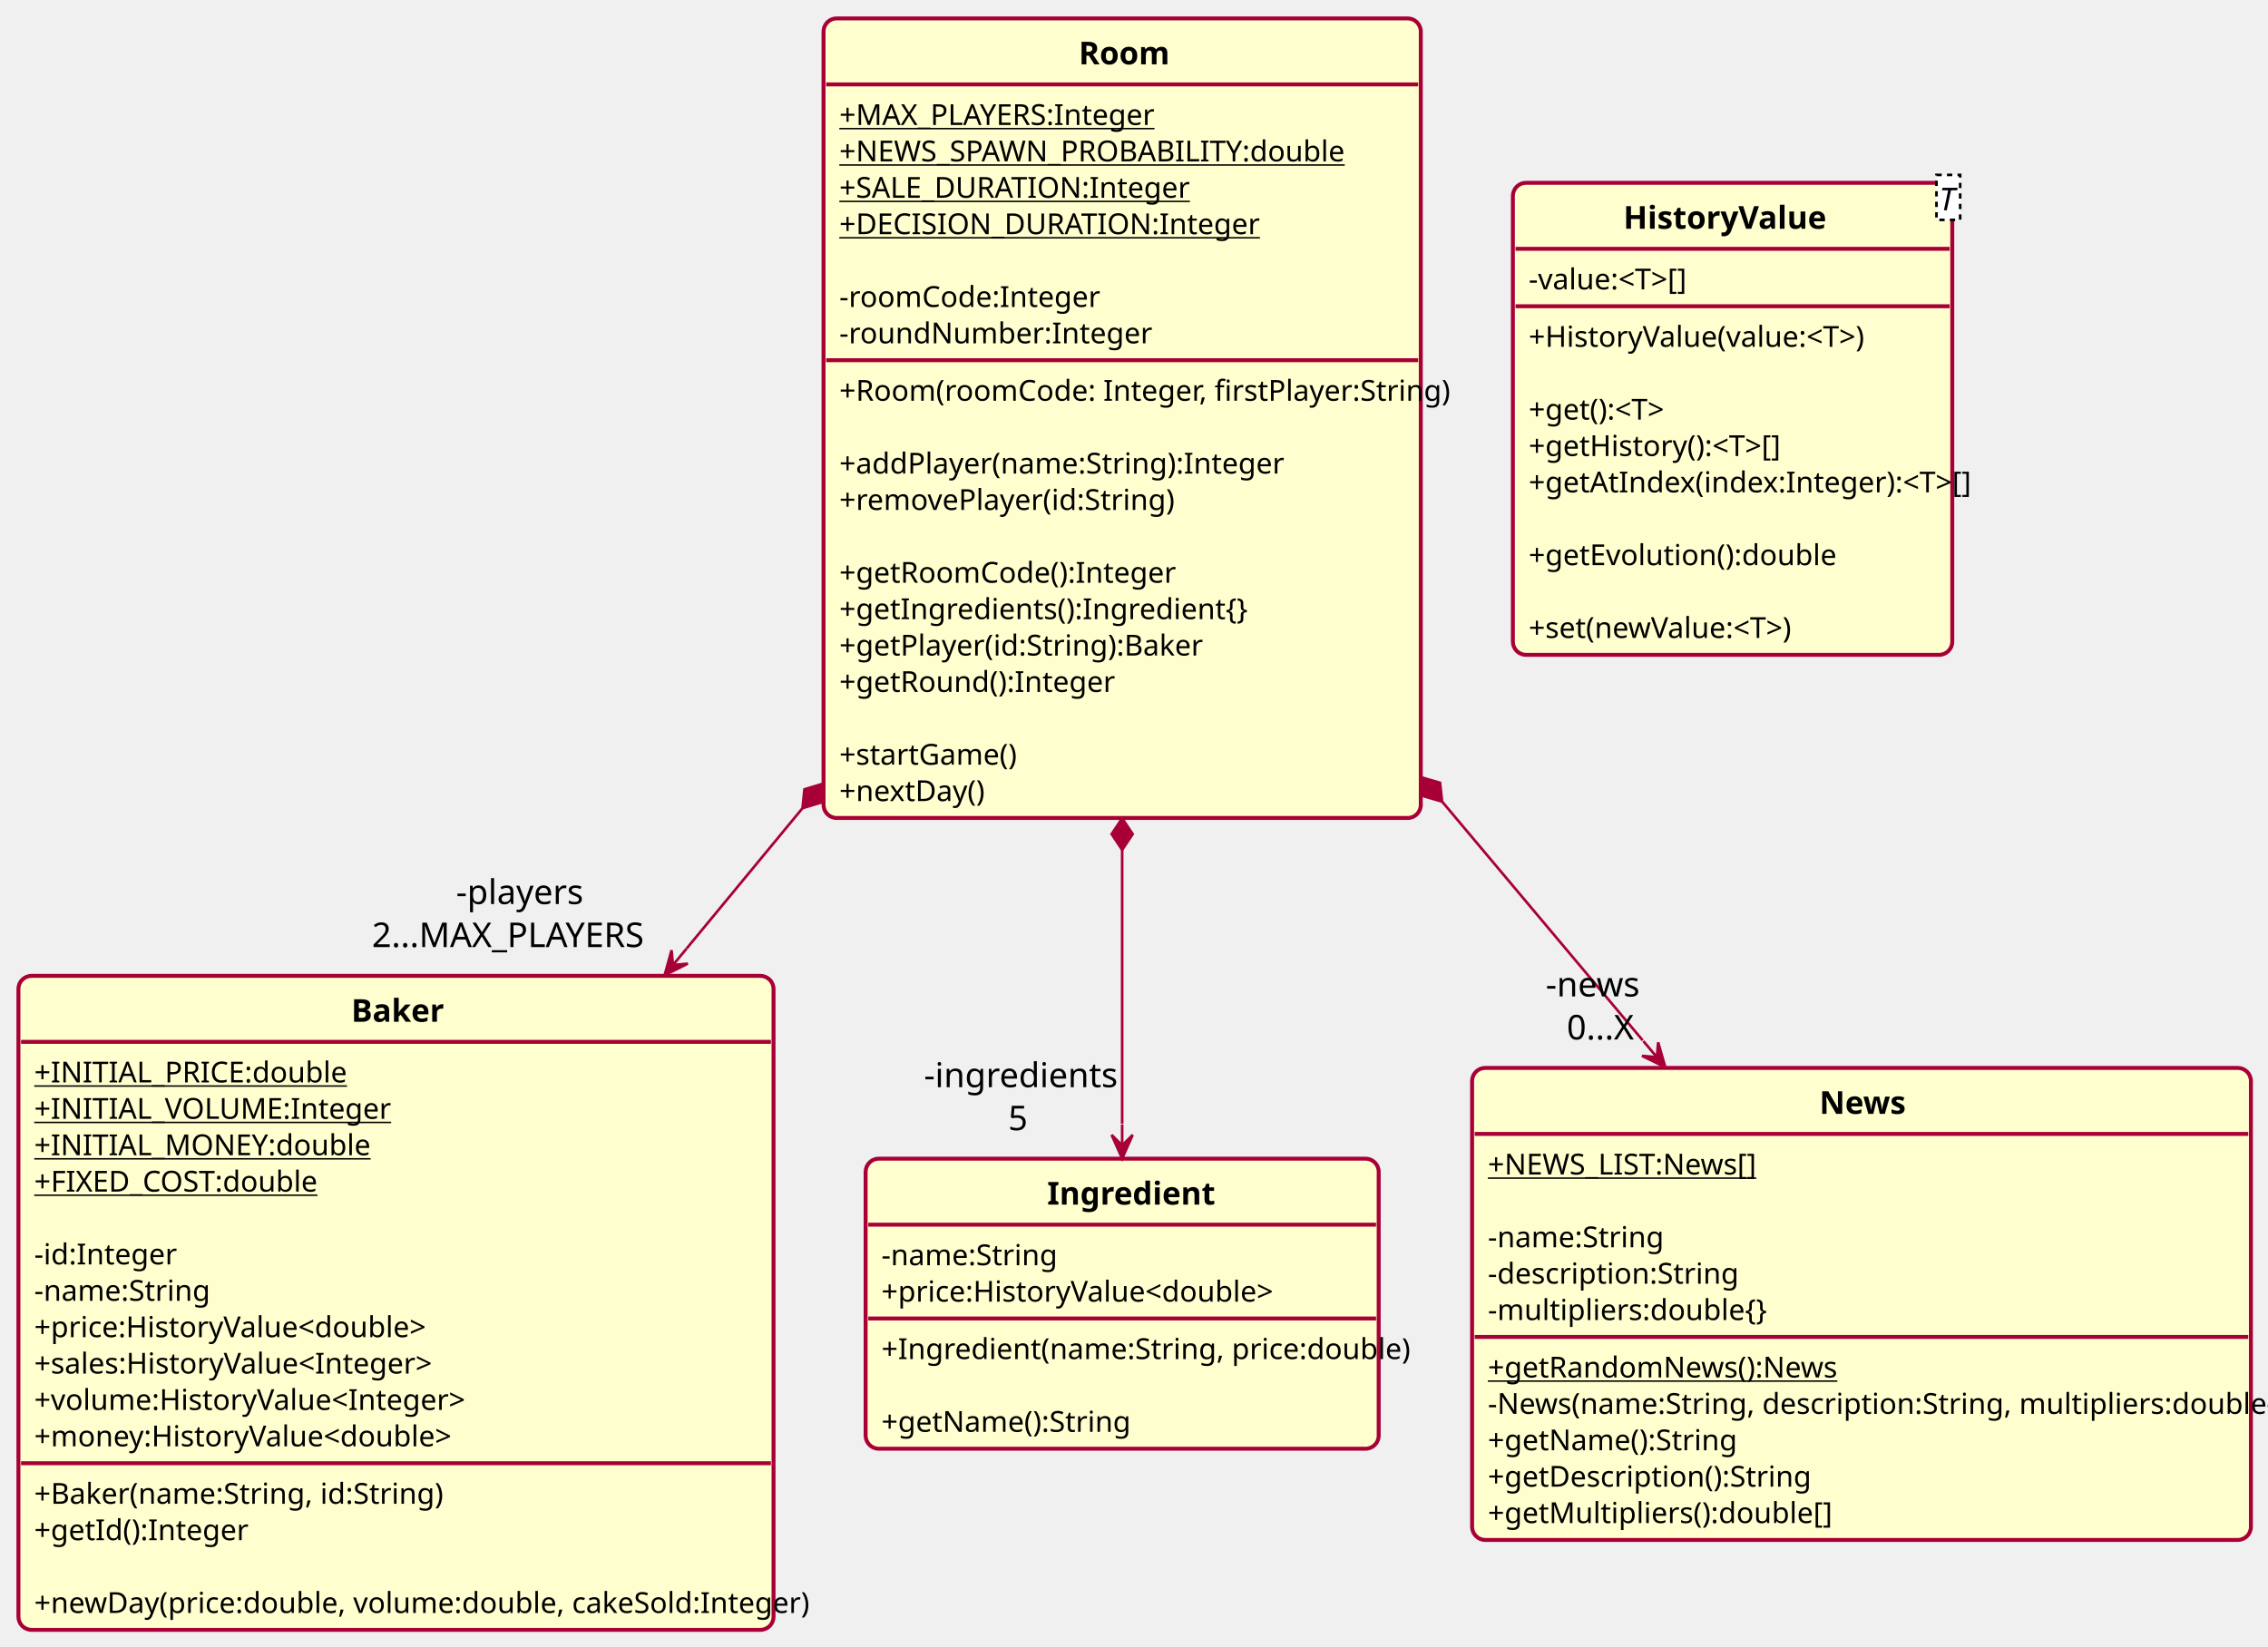
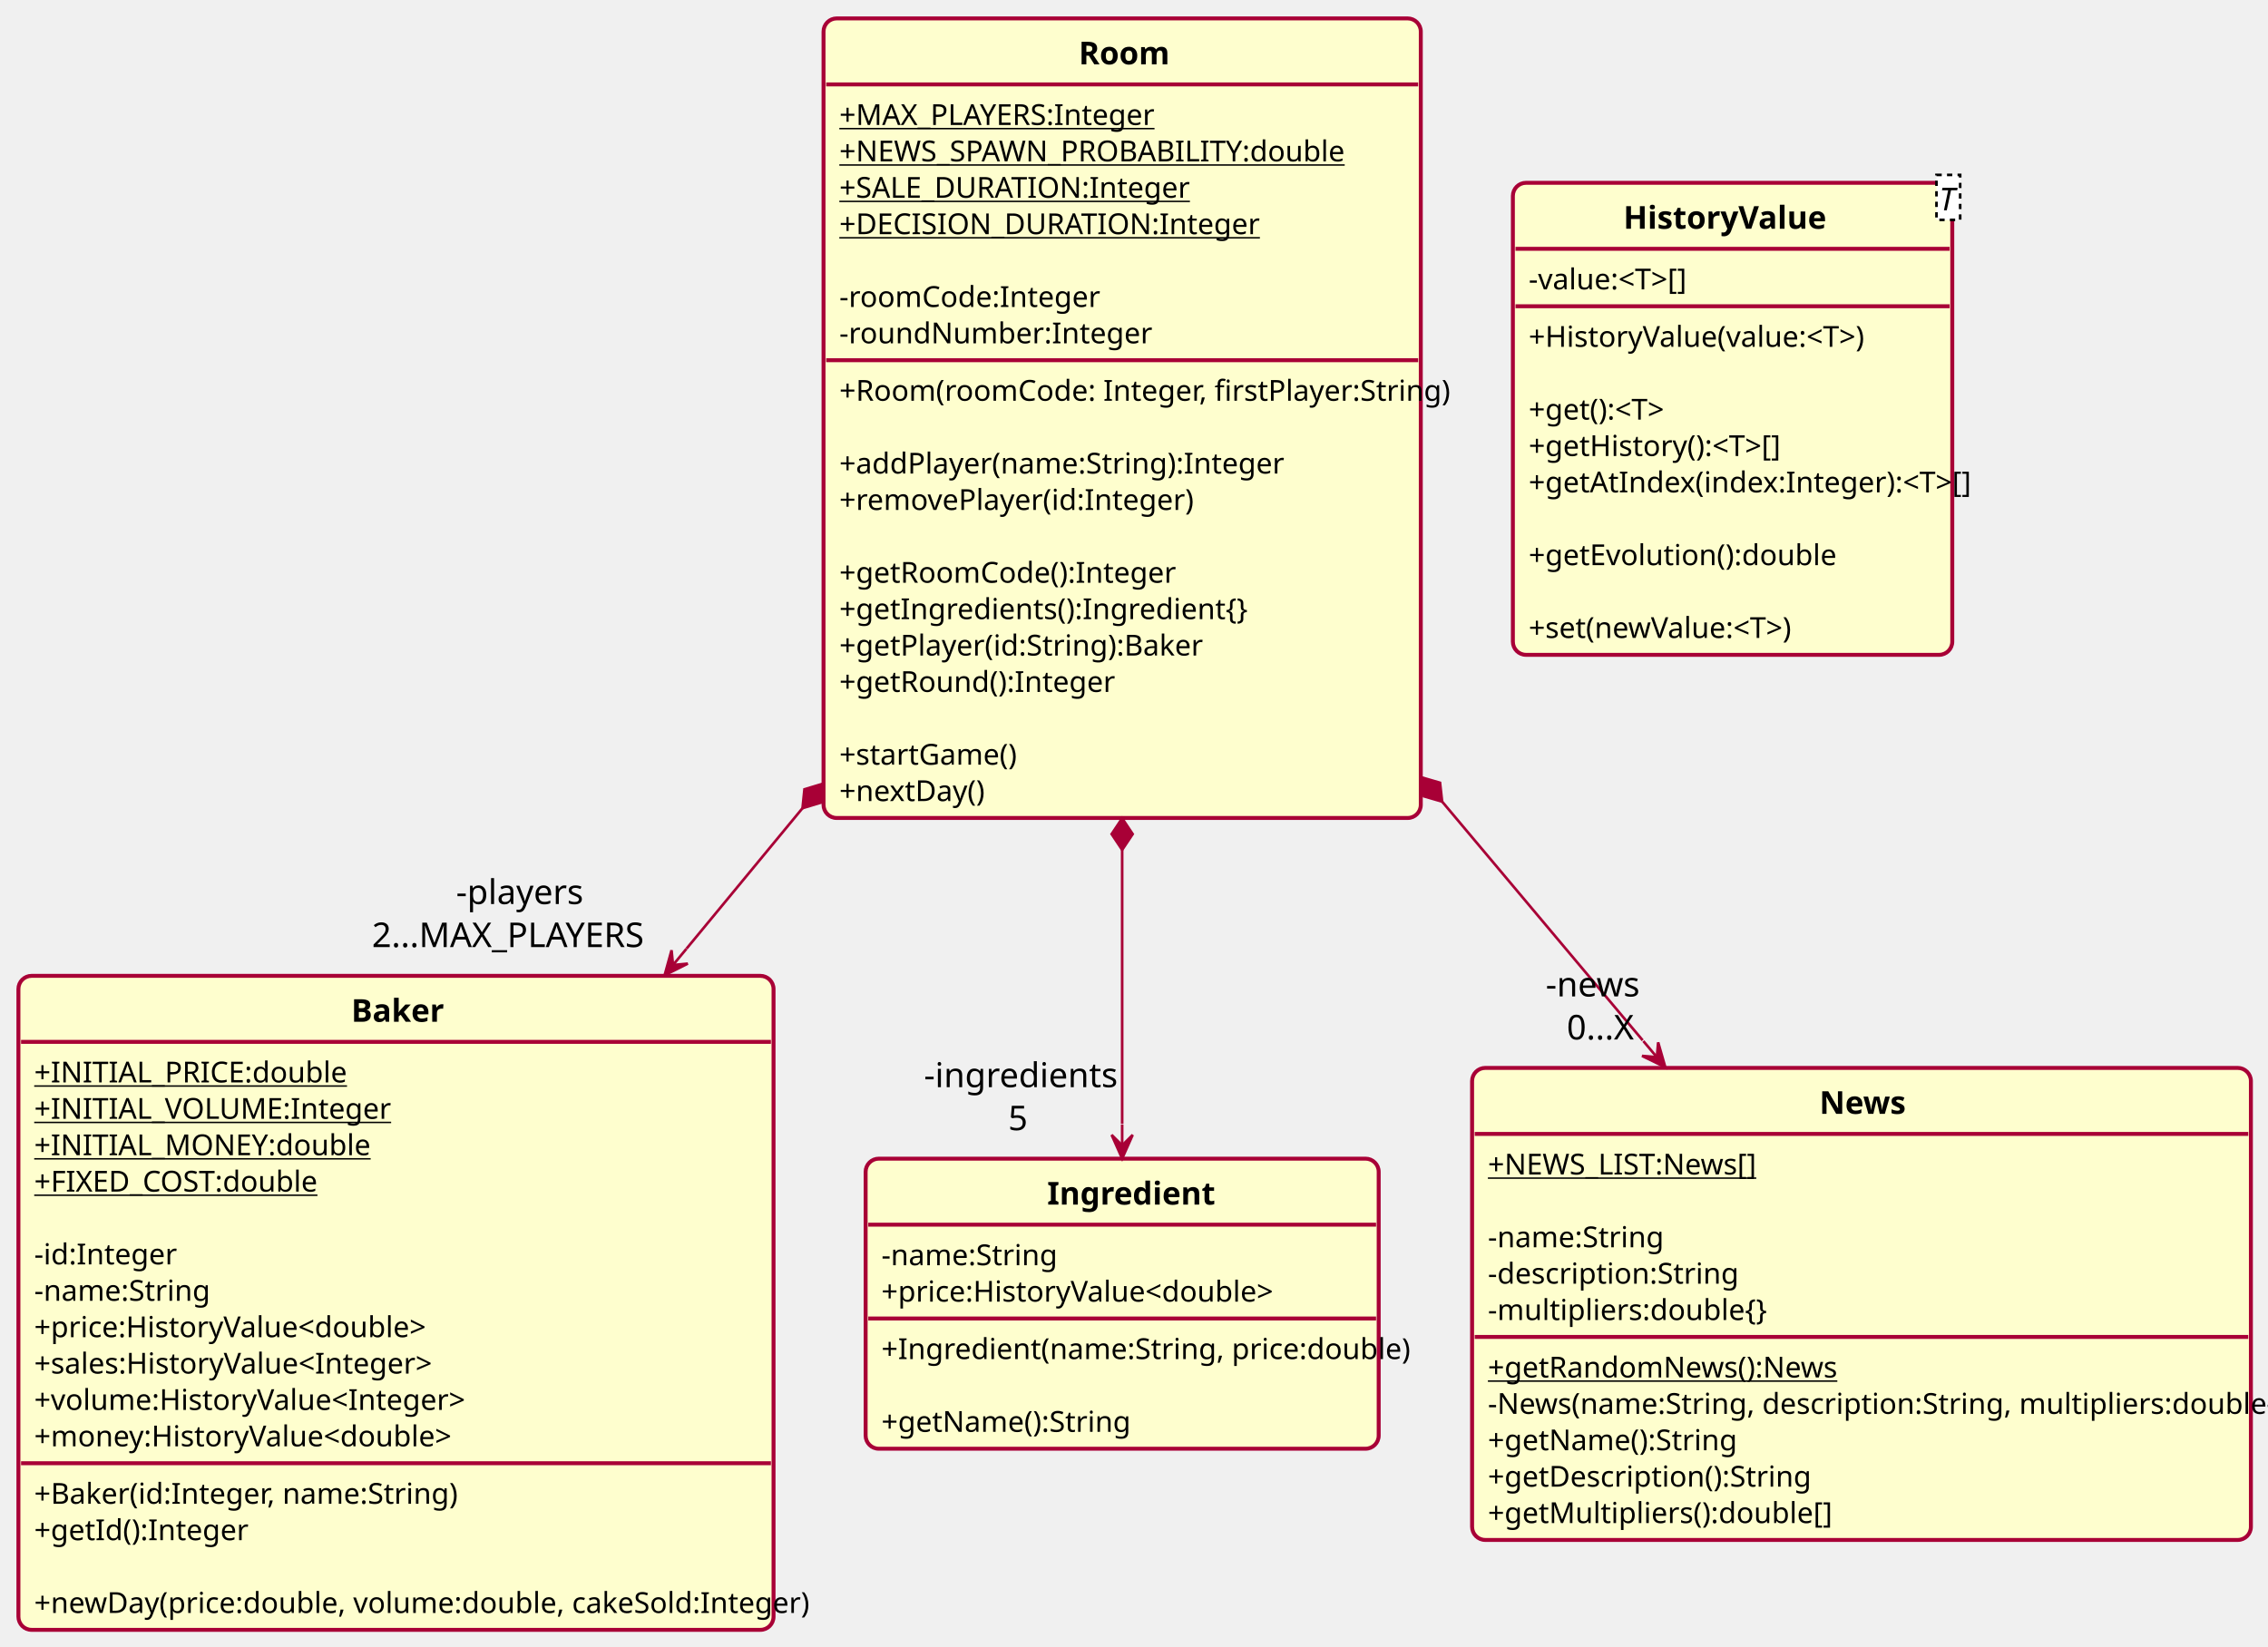
<svg xmlns="http://www.w3.org/2000/svg" contentScriptType="application/ecmascript" contentStyleType="text/css" height="626px" preserveAspectRatio="none" style="width:862px;height:626px;background:#FFFFFF;" version="1.1" viewBox="0 0 862 626" width="862px" zoomAndPan="magnify">
  <defs />
  <g>
    <rect codeLine="9" fill="#FEFECE" height="303.977" id="Room" rx="5" ry="5" style="stroke:#A80036;stroke-width:1.5;" width="227" x="313" y="7" />
    <text fill="#000000" font-family="sans-serif" font-size="12" font-weight="bold" lengthAdjust="spacing" textLength="33" x="410" y="24.457">Room</text>
    <line style="stroke:#A80036;stroke-width:1.5;" x1="314" x2="539" y1="32.094" y2="32.094" />
    <text fill="#000000" font-family="sans-serif" font-size="11" lengthAdjust="spacing" text-decoration="underline" textLength="119" x="319" y="47.513">+MAX_PLAYERS:Integer</text>
    <text fill="#000000" font-family="sans-serif" font-size="11" lengthAdjust="spacing" text-decoration="underline" textLength="188" x="319" y="61.349">+NEWS_SPAWN_PROBABILITY:double</text>
    <text fill="#000000" font-family="sans-serif" font-size="11" lengthAdjust="spacing" text-decoration="underline" textLength="127" x="319" y="75.185">+SALE_DURATION:Integer</text>
    <text fill="#000000" font-family="sans-serif" font-size="11" lengthAdjust="spacing" text-decoration="underline" textLength="146" x="319" y="89.02">+DECISION_DURATION:Integer</text>
    <text fill="#000000" font-family="sans-serif" font-size="11" lengthAdjust="spacing" textLength="0" x="322" y="102.856" />
    <text fill="#000000" font-family="sans-serif" font-size="11" lengthAdjust="spacing" textLength="89" x="319" y="116.692">-roomCode:Integer</text>
    <text fill="#000000" font-family="sans-serif" font-size="11" lengthAdjust="spacing" textLength="105" x="319" y="130.528">-roundNumber:Integer</text>
    <line style="stroke:#A80036;stroke-width:1.5;" x1="314" x2="539" y1="136.945" y2="136.945" />
    <text fill="#000000" font-family="sans-serif" font-size="11" lengthAdjust="spacing" textLength="215" x="319" y="152.364">+Room(roomCode: Integer, firstPlayer:String)</text>
    <text fill="#000000" font-family="sans-serif" font-size="11" lengthAdjust="spacing" textLength="0" x="322" y="166.2" />
    <text fill="#000000" font-family="sans-serif" font-size="11" lengthAdjust="spacing" textLength="155" x="319" y="180.036">+addPlayer(name:String):Integer</text>
-     <text fill="#000000" font-family="sans-serif" font-size="11" lengthAdjust="spacing" textLength="119" x="319" y="193.872">+removePlayer(id:String)</text>
+     <text fill="#000000" font-family="sans-serif" font-size="11" lengthAdjust="spacing" textLength="124" x="319" y="193.872">+removePlayer(id:Integer)</text>
    <text fill="#000000" font-family="sans-serif" font-size="11" lengthAdjust="spacing" textLength="0" x="322" y="207.708" />
    <text fill="#000000" font-family="sans-serif" font-size="11" lengthAdjust="spacing" textLength="117" x="319" y="221.544">+getRoomCode():Integer</text>
    <text fill="#000000" font-family="sans-serif" font-size="11" lengthAdjust="spacing" textLength="140" x="319" y="235.38">+getIngredients():Ingredient{}</text>
    <text fill="#000000" font-family="sans-serif" font-size="11" lengthAdjust="spacing" textLength="129" x="319" y="249.216">+getPlayer(id:String):Baker</text>
    <text fill="#000000" font-family="sans-serif" font-size="11" lengthAdjust="spacing" textLength="96" x="319" y="263.052">+getRound():Integer</text>
    <text fill="#000000" font-family="sans-serif" font-size="11" lengthAdjust="spacing" textLength="0" x="322" y="276.888" />
    <text fill="#000000" font-family="sans-serif" font-size="11" lengthAdjust="spacing" textLength="64" x="319" y="290.724">+startGame()</text>
    <text fill="#000000" font-family="sans-serif" font-size="11" lengthAdjust="spacing" textLength="54" x="319" y="304.56">+nextDay()</text>
    <rect codeLine="37" fill="#FEFECE" height="248.633" id="Baker" rx="5" ry="5" style="stroke:#A80036;stroke-width:1.5;" width="287" x="7" y="371" />
    <text fill="#000000" font-family="sans-serif" font-size="12" font-weight="bold" lengthAdjust="spacing" textLength="34" x="133.5" y="388.457">Baker</text>
    <line style="stroke:#A80036;stroke-width:1.5;" x1="8" x2="293" y1="396.094" y2="396.094" />
    <text fill="#000000" font-family="sans-serif" font-size="11" lengthAdjust="spacing" text-decoration="underline" textLength="108" x="13" y="411.513">+INITIAL_PRICE:double</text>
    <text fill="#000000" font-family="sans-serif" font-size="11" lengthAdjust="spacing" text-decoration="underline" textLength="124" x="13" y="425.349">+INITIAL_VOLUME:Integer</text>
    <text fill="#000000" font-family="sans-serif" font-size="11" lengthAdjust="spacing" text-decoration="underline" textLength="117" x="13" y="439.185">+INITIAL_MONEY:double</text>
    <text fill="#000000" font-family="sans-serif" font-size="11" lengthAdjust="spacing" text-decoration="underline" textLength="103" x="13" y="453.021">+FIXED_COST:double</text>
    <text fill="#000000" font-family="sans-serif" font-size="11" lengthAdjust="spacing" textLength="0" x="16" y="466.856" />
    <text fill="#000000" font-family="sans-serif" font-size="11" lengthAdjust="spacing" textLength="48" x="13" y="480.692">-id:Integer</text>
    <text fill="#000000" font-family="sans-serif" font-size="11" lengthAdjust="spacing" textLength="61" x="13" y="494.528">-name:String</text>
    <text fill="#000000" font-family="sans-serif" font-size="11" lengthAdjust="spacing" textLength="139" x="13" y="508.364">+price:HistoryValue&lt;double&gt;</text>
    <text fill="#000000" font-family="sans-serif" font-size="11" lengthAdjust="spacing" textLength="142" x="13" y="522.2">+sales:HistoryValue&lt;Integer&gt;</text>
    <text fill="#000000" font-family="sans-serif" font-size="11" lengthAdjust="spacing" textLength="150" x="13" y="536.036">+volume:HistoryValue&lt;Integer&gt;</text>
    <text fill="#000000" font-family="sans-serif" font-size="11" lengthAdjust="spacing" textLength="147" x="13" y="549.872">+money:HistoryValue&lt;double&gt;</text>
    <line style="stroke:#A80036;stroke-width:1.5;" x1="8" x2="293" y1="556.289" y2="556.289" />
-     <text fill="#000000" font-family="sans-serif" font-size="11" lengthAdjust="spacing" textLength="144" x="13" y="571.708">+Baker(name:String, id:String)</text>
+     <text fill="#000000" font-family="sans-serif" font-size="11" lengthAdjust="spacing" textLength="149" x="13" y="571.708">+Baker(id:Integer, name:String)</text>
    <text fill="#000000" font-family="sans-serif" font-size="11" lengthAdjust="spacing" textLength="73" x="13" y="585.544">+getId():Integer</text>
    <text fill="#000000" font-family="sans-serif" font-size="11" lengthAdjust="spacing" textLength="0" x="16" y="599.38" />
    <text fill="#000000" font-family="sans-serif" font-size="11" lengthAdjust="spacing" textLength="275" x="13" y="613.216">+newDay(price:double, volume:double, cakeSold:Integer)</text>
    <rect codeLine="58" fill="#FEFECE" height="110.273" id="Ingredient" rx="5" ry="5" style="stroke:#A80036;stroke-width:1.5;" width="195" x="329" y="440.5" />
    <text fill="#000000" font-family="sans-serif" font-size="12" font-weight="bold" lengthAdjust="spacing" textLength="57" x="398" y="457.957">Ingredient</text>
    <line style="stroke:#A80036;stroke-width:1.5;" x1="330" x2="523" y1="465.594" y2="465.594" />
    <text fill="#000000" font-family="sans-serif" font-size="11" lengthAdjust="spacing" textLength="61" x="335" y="481.013">-name:String</text>
    <text fill="#000000" font-family="sans-serif" font-size="11" lengthAdjust="spacing" textLength="139" x="335" y="494.849">+price:HistoryValue&lt;double&gt;</text>
    <line style="stroke:#A80036;stroke-width:1.5;" x1="330" x2="523" y1="501.266" y2="501.266" />
    <text fill="#000000" font-family="sans-serif" font-size="11" lengthAdjust="spacing" textLength="183" x="335" y="516.685">+Ingredient(name:String, price:double)</text>
    <text fill="#000000" font-family="sans-serif" font-size="11" lengthAdjust="spacing" textLength="0" x="338" y="530.52" />
    <text fill="#000000" font-family="sans-serif" font-size="11" lengthAdjust="spacing" textLength="87" x="335" y="544.356">+getName():String</text>
    <rect codeLine="68" fill="#FEFECE" height="179.453" id="News" rx="5" ry="5" style="stroke:#A80036;stroke-width:1.5;" width="296" x="559.5" y="406" />
    <text fill="#000000" font-family="sans-serif" font-size="12" font-weight="bold" lengthAdjust="spacing" textLength="32" x="691.5" y="423.457">News</text>
    <line style="stroke:#A80036;stroke-width:1.5;" x1="560.5" x2="854.5" y1="431.094" y2="431.094" />
    <text fill="#000000" font-family="sans-serif" font-size="11" lengthAdjust="spacing" text-decoration="underline" textLength="101" x="565.5" y="446.513">+NEWS_LIST:News[]</text>
    <text fill="#000000" font-family="sans-serif" font-size="11" lengthAdjust="spacing" textLength="0" x="568.5" y="460.349" />
    <text fill="#000000" font-family="sans-serif" font-size="11" lengthAdjust="spacing" textLength="61" x="565.5" y="474.185">-name:String</text>
    <text fill="#000000" font-family="sans-serif" font-size="11" lengthAdjust="spacing" textLength="88" x="565.5" y="488.021">-description:String</text>
    <text fill="#000000" font-family="sans-serif" font-size="11" lengthAdjust="spacing" textLength="94" x="565.5" y="501.856">-multipliers:double{}</text>
    <line style="stroke:#A80036;stroke-width:1.5;" x1="560.5" x2="854.5" y1="508.273" y2="508.273" />
    <text fill="#000000" font-family="sans-serif" font-size="11" lengthAdjust="spacing" text-decoration="underline" textLength="129" x="565.5" y="523.692">+getRandomNews():News</text>
    <text fill="#000000" font-family="sans-serif" font-size="11" lengthAdjust="spacing" textLength="284" x="565.5" y="537.528">-News(name:String, description:String, multipliers:double{})</text>
    <text fill="#000000" font-family="sans-serif" font-size="11" lengthAdjust="spacing" textLength="87" x="565.5" y="551.364">+getName():String</text>
    <text fill="#000000" font-family="sans-serif" font-size="11" lengthAdjust="spacing" textLength="114" x="565.5" y="565.2">+getDescription():String</text>
    <text fill="#000000" font-family="sans-serif" font-size="11" lengthAdjust="spacing" textLength="117" x="565.5" y="579.036">+getMultipliers():double[]</text>
    <rect codeLine="85" fill="#FEFECE" height="179.453" id="HistoryValue" rx="5" ry="5" style="stroke:#A80036;stroke-width:1.5;" width="167" x="575" y="69.5" />
    <text fill="#000000" font-family="sans-serif" font-size="12" font-weight="bold" lengthAdjust="spacing" textLength="72" x="617" y="86.957">HistoryValue</text>
    <rect fill="#FFFFFF" height="17.094" style="stroke:#000000;stroke-width:1.0;stroke-dasharray:2.0,2.0;" width="9" x="736" y="66.5" />
    <text fill="#000000" font-family="sans-serif" font-size="12" font-style="italic" lengthAdjust="spacing" textLength="7" x="737" y="79.957">T</text>
    <line style="stroke:#A80036;stroke-width:1.5;" x1="576" x2="741" y1="94.594" y2="94.594" />
    <text fill="#000000" font-family="sans-serif" font-size="11" lengthAdjust="spacing" textLength="57" x="581" y="110.013">-value:&lt;T&gt;[]</text>
    <line style="stroke:#A80036;stroke-width:1.5;" x1="576" x2="741" y1="116.43" y2="116.43" />
    <text fill="#000000" font-family="sans-serif" font-size="11" lengthAdjust="spacing" textLength="123" x="581" y="131.849">+HistoryValue(value:&lt;T&gt;)</text>
    <text fill="#000000" font-family="sans-serif" font-size="11" lengthAdjust="spacing" textLength="0" x="584" y="145.685" />
    <text fill="#000000" font-family="sans-serif" font-size="11" lengthAdjust="spacing" textLength="50" x="581" y="159.52">+get():&lt;T&gt;</text>
    <text fill="#000000" font-family="sans-serif" font-size="11" lengthAdjust="spacing" textLength="90" x="581" y="173.356">+getHistory():&lt;T&gt;[]</text>
    <text fill="#000000" font-family="sans-serif" font-size="11" lengthAdjust="spacing" textLength="155" x="581" y="187.192">+getAtIndex(index:Integer):&lt;T&gt;[]</text>
    <text fill="#000000" font-family="sans-serif" font-size="11" lengthAdjust="spacing" textLength="0" x="584" y="201.028" />
    <text fill="#000000" font-family="sans-serif" font-size="11" lengthAdjust="spacing" textLength="107" x="581" y="214.864">+getEvolution():double</text>
    <text fill="#000000" font-family="sans-serif" font-size="11" lengthAdjust="spacing" textLength="0" x="584" y="228.7" />
    <text fill="#000000" font-family="sans-serif" font-size="11" lengthAdjust="spacing" textLength="100" x="581" y="242.536">+set(newValue:&lt;T&gt;)</text>
    <path codeLine="33" d="M305.015,307.248 C305.015,307.248 275.17,343.41 260.93,360.66 " fill="none" id="Room-Baker" style="stroke:#A80036;stroke-width:1.0;" />
    <polygon fill="#A80036" points="252.6,370.75,261.412,366.352,255.781,366.893,255.241,361.262,252.6,370.75" style="stroke:#A80036;stroke-width:1.0;" />
    <line style="stroke:#A80036;stroke-width:1.0;" x1="255.781" x2="260.88" y1="366.893" y2="360.725" />
    <polygon fill="#A80036" points="312.65,297.99,305.747,300.074,305.015,307.248,311.918,305.164,312.65,297.99" style="stroke:#A80036;stroke-width:1.0;" />
    <text fill="#000000" font-family="sans-serif" font-size="13" lengthAdjust="spacing" textLength="46" x="173.348" y="343.701">-players</text>
    <text fill="#000000" font-family="sans-serif" font-size="13" lengthAdjust="spacing" textLength="114" x="141.348" y="360.052">2...MAX_PLAYERS</text>
    <path codeLine="34" d="M426.5,323.1 C426.5,323.1 426.5,397.28 426.5,427.21 " fill="none" id="Room-Ingredient" style="stroke:#A80036;stroke-width:1.0;" />
    <polygon fill="#A80036" points="426.5,440.46,430.5,431.46,426.5,435.46,422.5,431.46,426.5,440.46" style="stroke:#A80036;stroke-width:1.0;" />
    <line style="stroke:#A80036;stroke-width:1.0;" x1="426.5" x2="426.5" y1="435.46" y2="427.46" />
    <polygon fill="#A80036" points="426.5,311.1,422.5,317.1,426.5,323.1,430.5,317.1,426.5,311.1" style="stroke:#A80036;stroke-width:1.0;" />
    <text fill="#000000" font-family="sans-serif" font-size="13" lengthAdjust="spacing" textLength="67" x="351.173" y="413.323">-ingredients</text>
    <text fill="#000000" font-family="sans-serif" font-size="13" lengthAdjust="spacing" textLength="7" x="383.173" y="429.675">5</text>
    <path codeLine="35" d="M548.111,304.756 C548.111,304.756 600.65,367.31 624.34,395.51 " fill="none" id="Room-News" style="stroke:#A80036;stroke-width:1.0;" />
    <polygon fill="#A80036" points="632.94,405.75,630.218,396.285,629.726,401.92,624.09,401.428,632.94,405.75" style="stroke:#A80036;stroke-width:1.0;" />
    <line style="stroke:#A80036;stroke-width:1.0;" x1="629.726" x2="624.585" y1="401.92" y2="395.795" />
    <polygon fill="#A80036" points="540.39,295.57,541.188,302.737,548.111,304.756,547.313,297.589,540.39,295.57" style="stroke:#A80036;stroke-width:1.0;" />
    <text fill="#000000" font-family="sans-serif" font-size="13" lengthAdjust="spacing" textLength="34" x="587.484" y="378.828">-news</text>
    <text fill="#000000" font-family="sans-serif" font-size="13" lengthAdjust="spacing" textLength="26" x="595.484" y="395.18">0...X</text>
  </g>
</svg>
